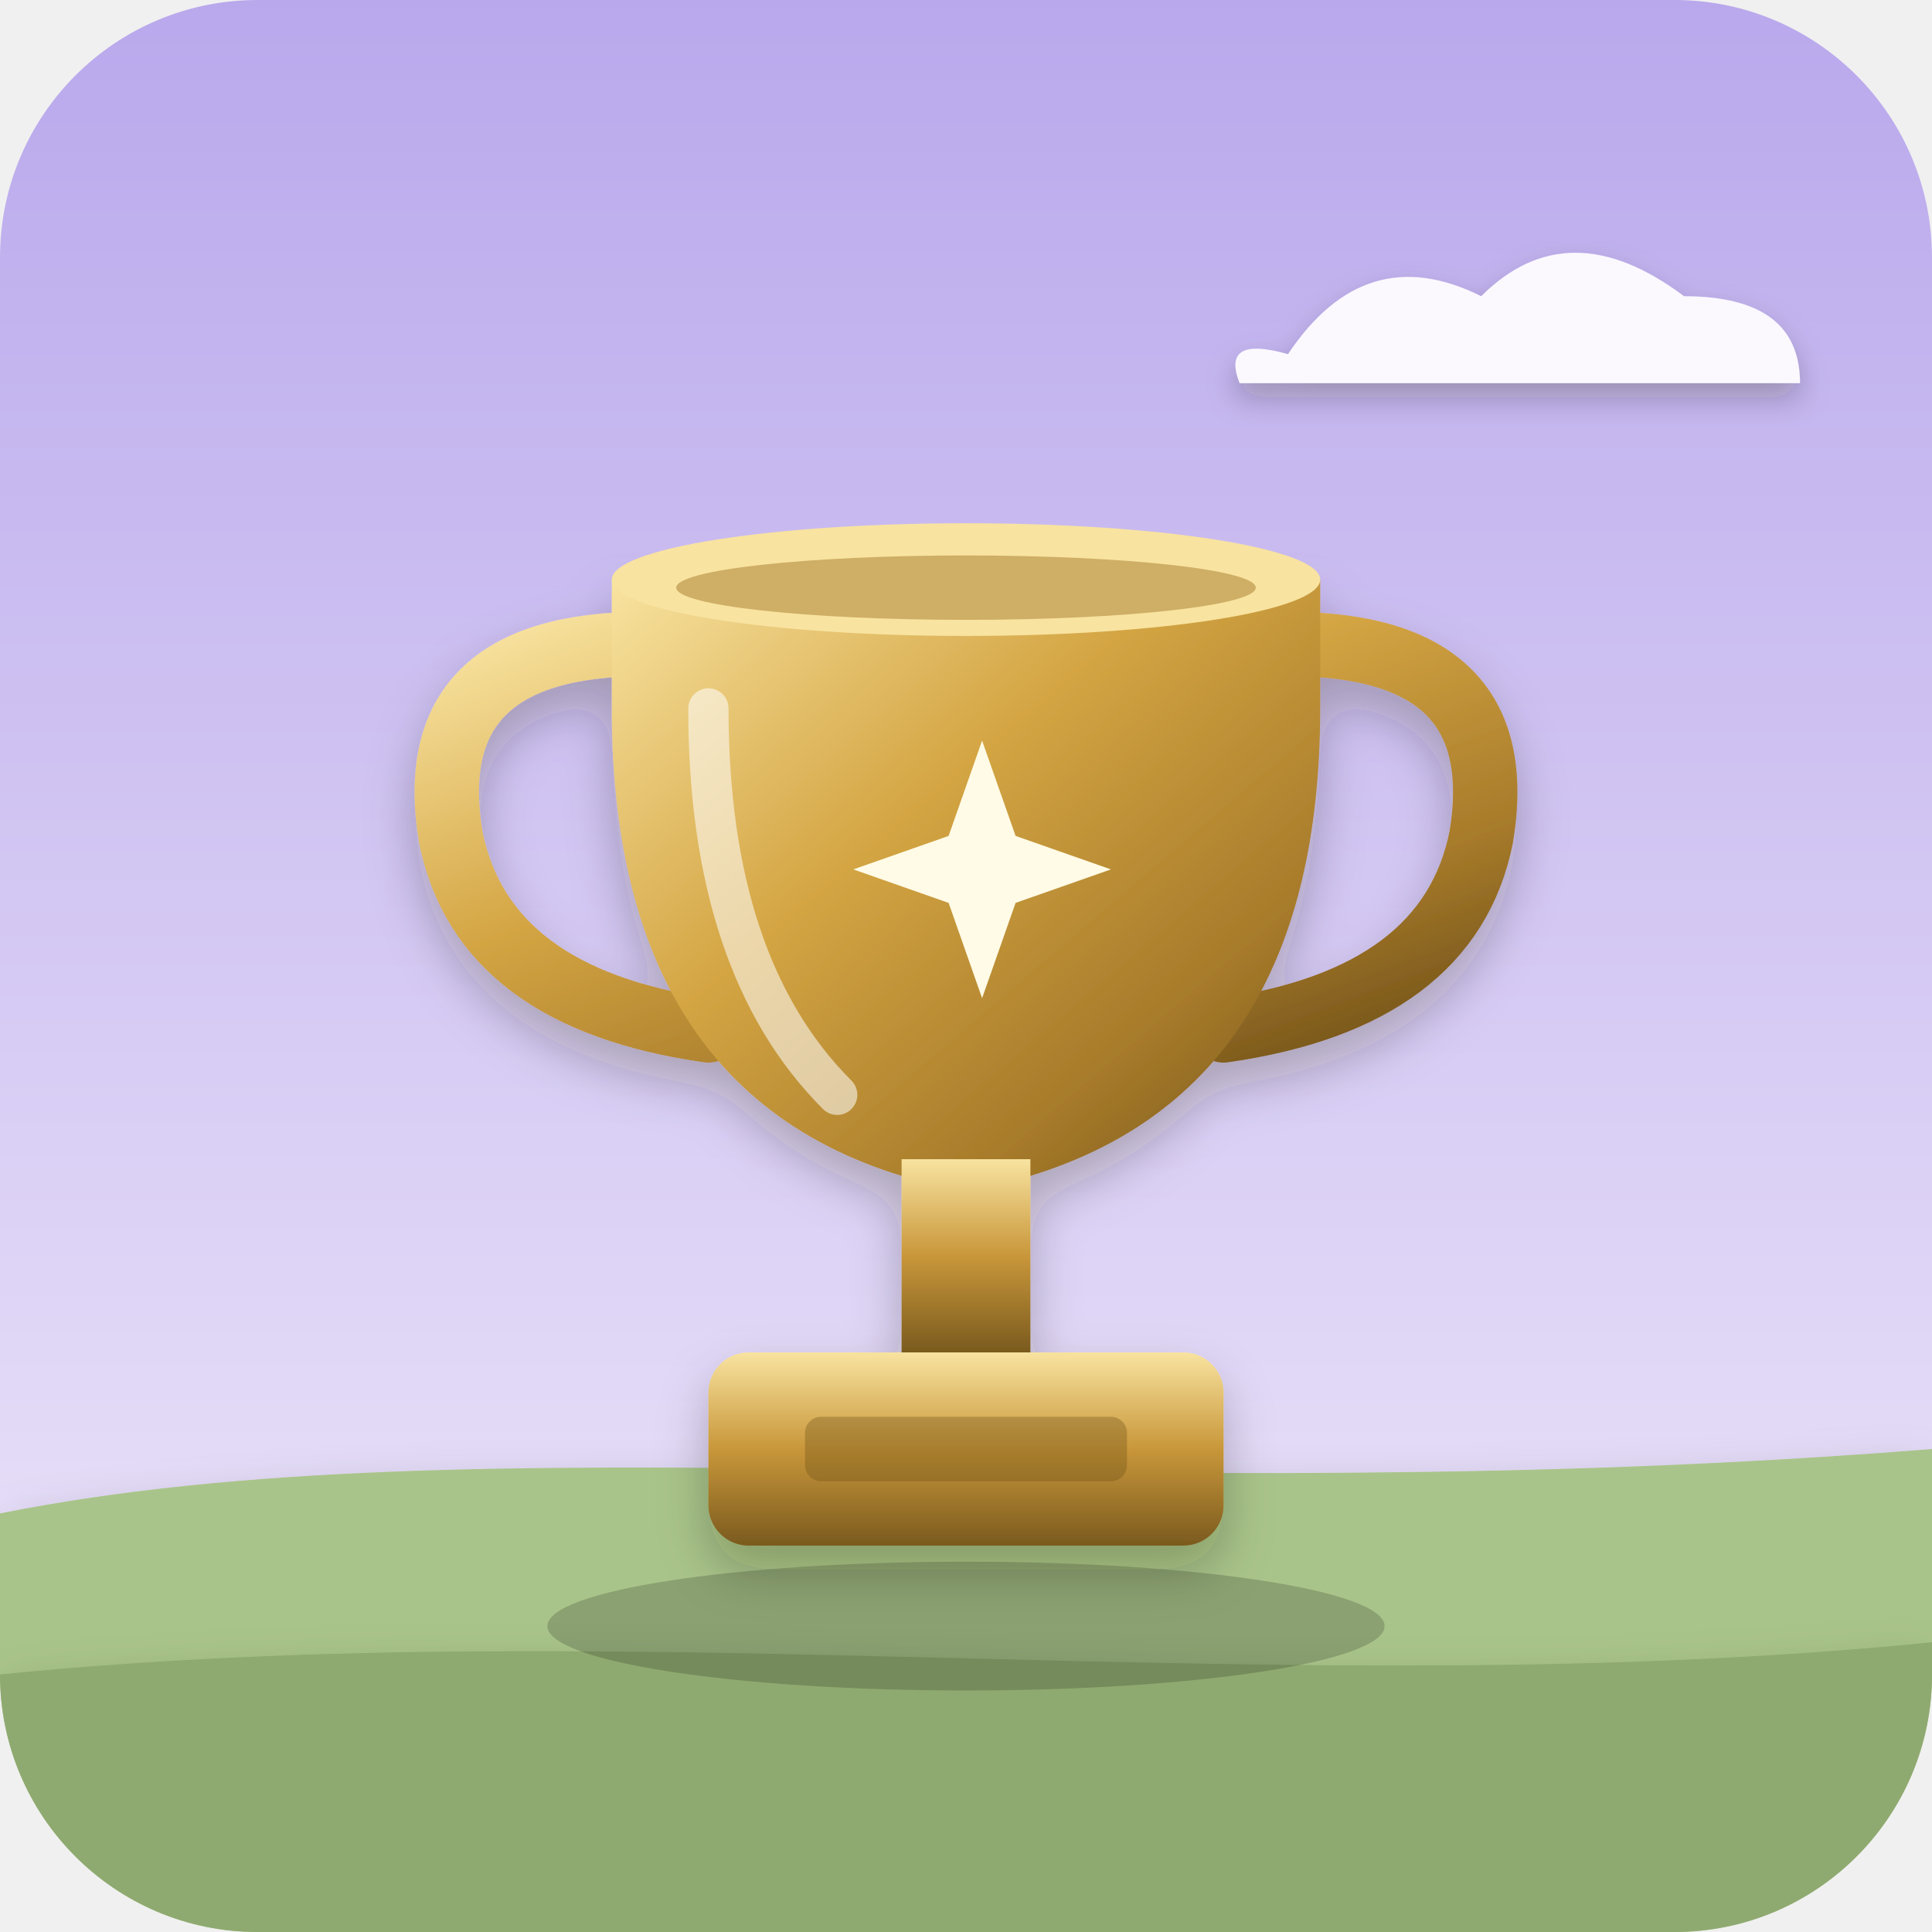
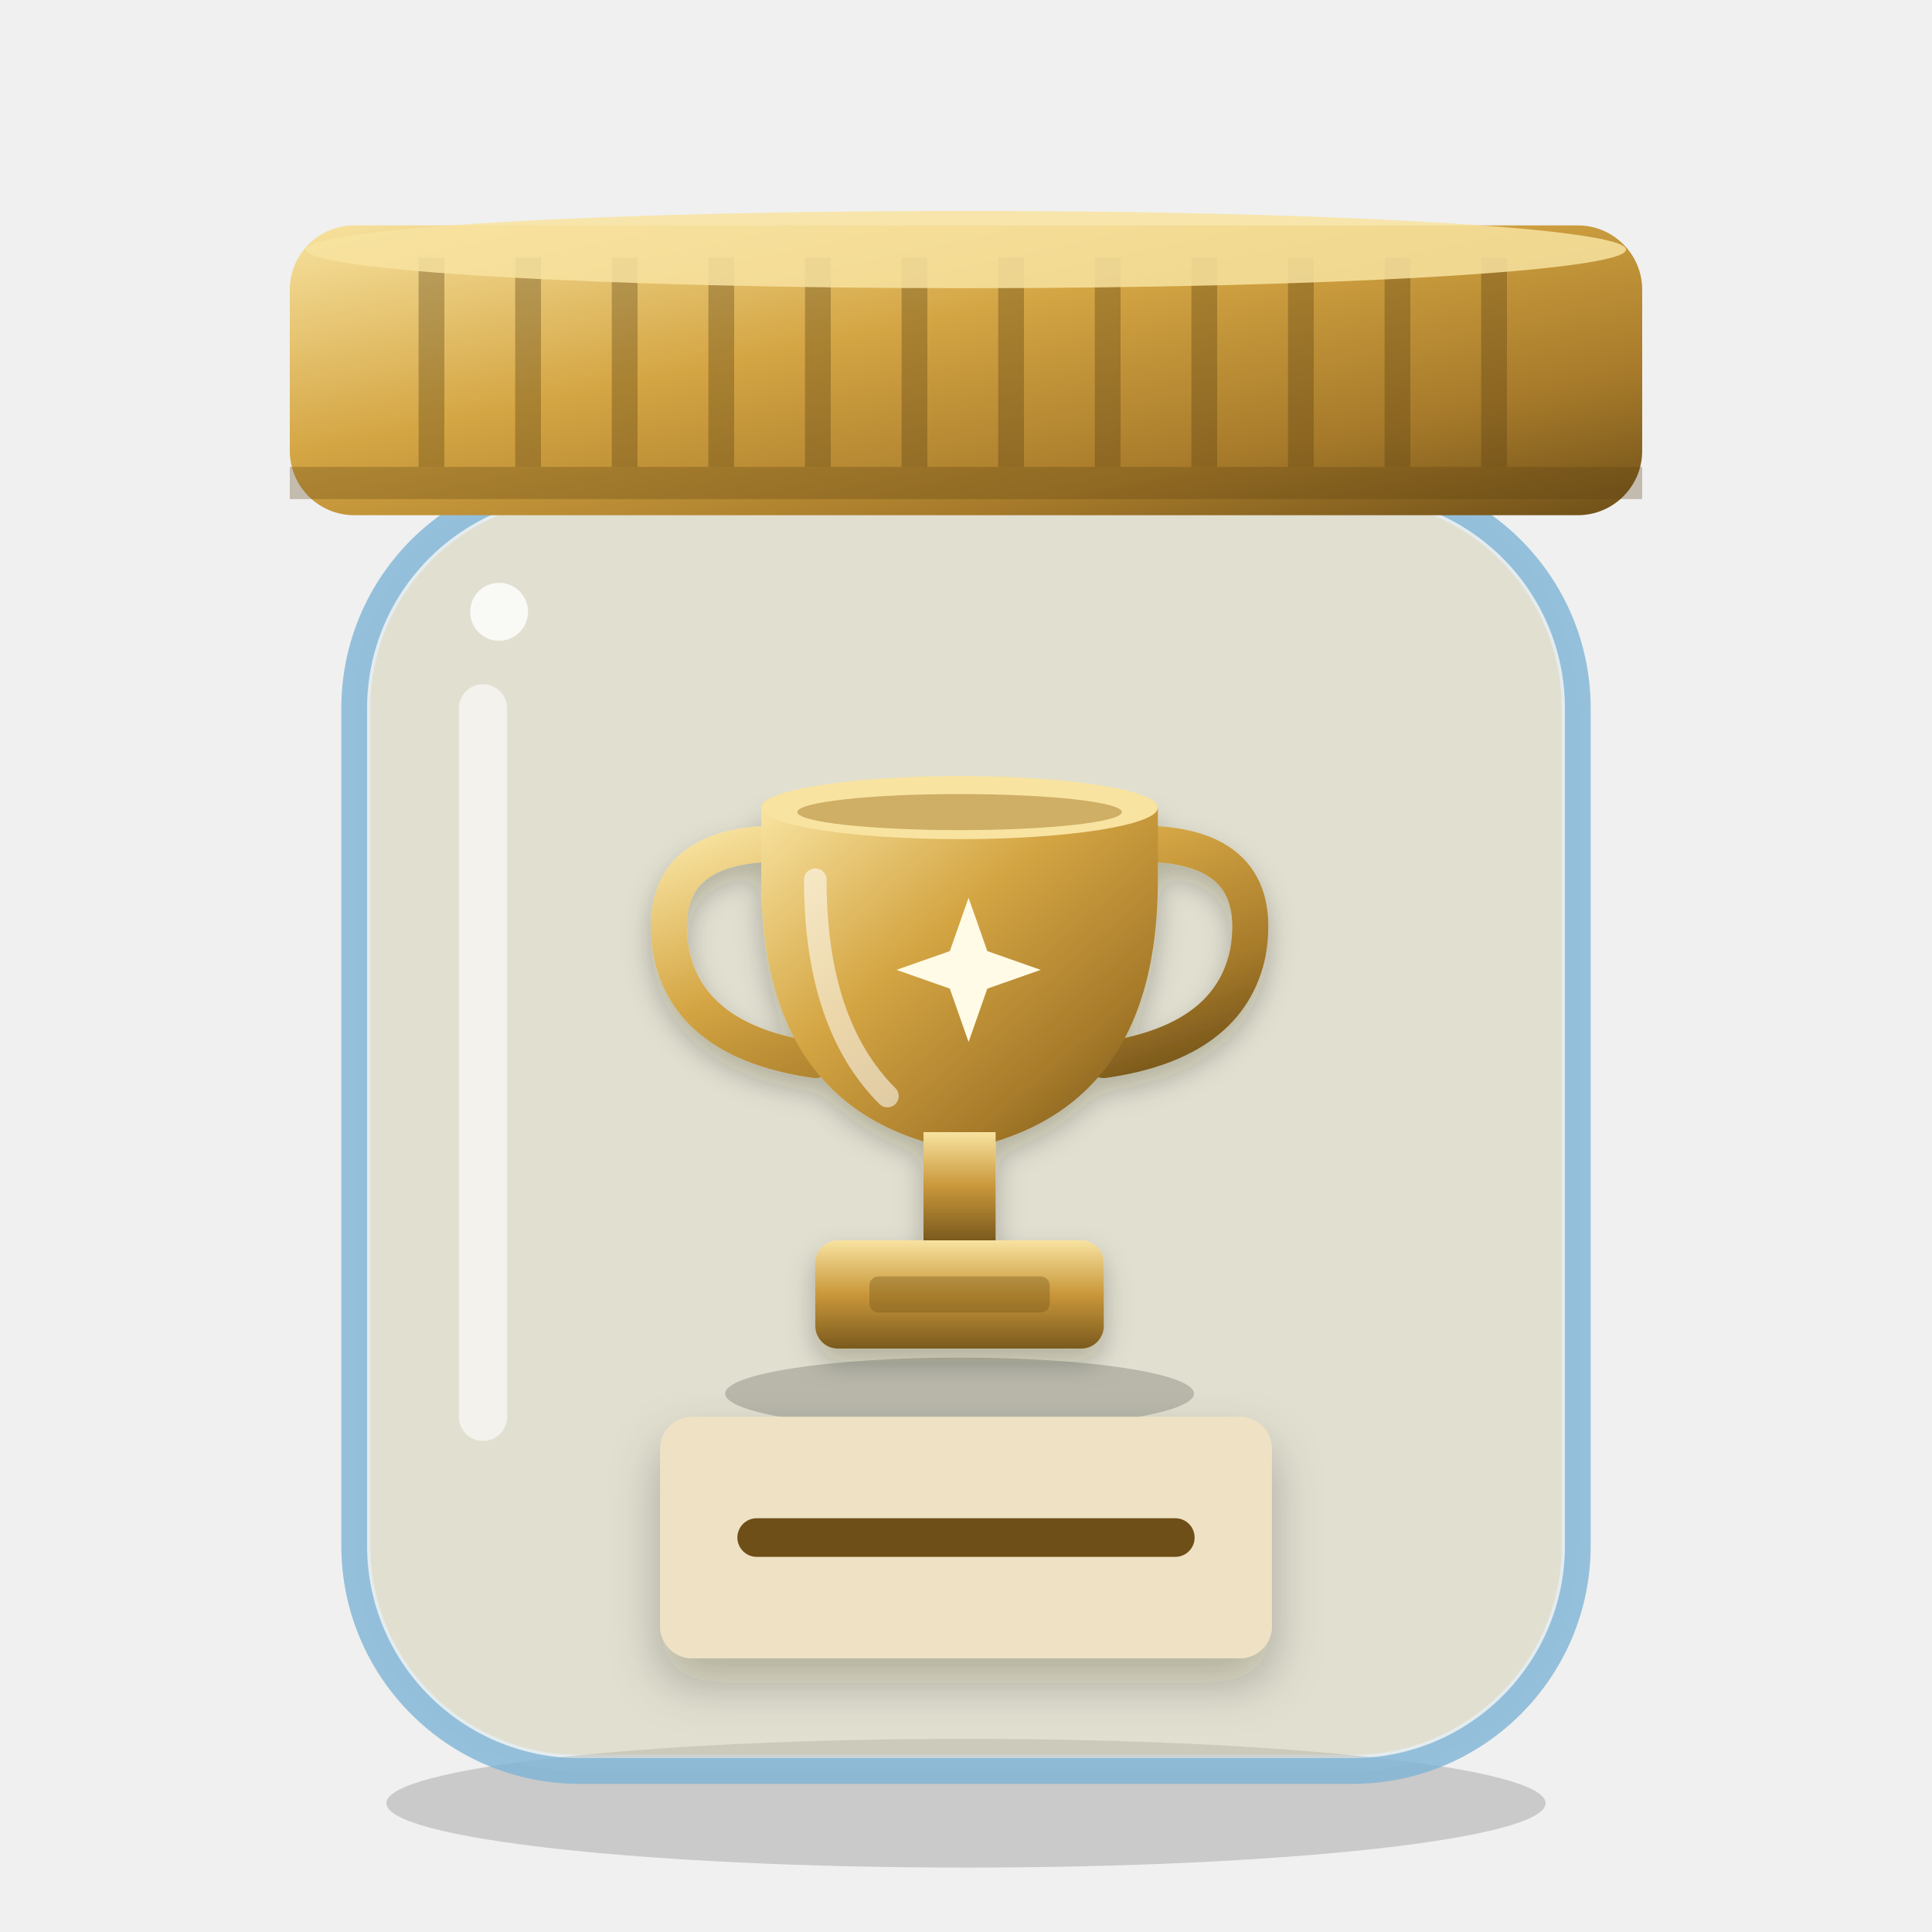
- <svg xmlns="http://www.w3.org/2000/svg" viewBox="0 0 120 120" width="120" height="120" role="img" aria-label="trophy-sys: a brass trophy cup with a star on it">
+ <svg xmlns="http://www.w3.org/2000/svg" viewBox="0 0 120 120" width="120" height="120" role="img" aria-label="trophy-sys: a glass jar holding a brass trophy, gold label">
  <defs>
    <linearGradient id="trophy_sys-light-brass" x1="0" y1="0" x2="1" y2="1">
      <stop offset="0" stop-color="#f8e3a0" />
      <stop offset=".4" stop-color="#d4a543" />
      <stop offset=".75" stop-color="#a67a2a" />
      <stop offset="1" stop-color="#6e4f18" />
    </linearGradient>
    <linearGradient id="trophy_sys-light-brassv" x1="0" y1="0" x2="0" y2="1">
      <stop offset="0" stop-color="#f8e3a0" />
      <stop offset=".5" stop-color="#c9973a" />
      <stop offset="1" stop-color="#7a5a1e" />
    </linearGradient>
    <linearGradient id="trophy_sys-light-glass" x1="0" y1="0" x2="1" y2="0">
      <stop offset="0" stop-color="#ffffff" stop-opacity="0.55" />
      <stop offset=".35" stop-color="#bfe3f0" stop-opacity="0.16" />
      <stop offset="1" stop-color="#7fb4d6" stop-opacity="0.35" />
    </linearGradient>
    <radialGradient id="trophy_sys-light-warm" cx=".5" cy=".5" r=".5">
      <stop offset="0" stop-color="#ffcf6a" stop-opacity="0.35" />
      <stop offset="1" stop-color="#ffcf6a" stop-opacity="0" />
    </radialGradient>
    <radialGradient id="trophy_sys-light-fly" cx=".5" cy=".5" r=".5">
      <stop offset="0" stop-color="#ffe7a3" stop-opacity=".95" />
      <stop offset=".35" stop-color="#ffd58a" stop-opacity=".45" />
      <stop offset="1" stop-color="#ffd58a" stop-opacity="0" />
    </radialGradient>
    <radialGradient id="trophy_sys-light-flame" cx=".5" cy=".7" r=".6">
      <stop offset="0" stop-color="#fffbe6" />
      <stop offset=".4" stop-color="#ffd24a" />
      <stop offset="1" stop-color="#ff7a1a" />
    </radialGradient>
    <radialGradient id="trophy_sys-light-magic" cx=".5" cy=".5" r=".5">
      <stop offset="0" stop-color="#8f78d6" stop-opacity="0.35" />
      <stop offset="1" stop-color="#cbb8ff" stop-opacity="0" />
    </radialGradient>
  </defs>
+   <defs>
+     <filter id="trophy_sys-light-paper" x="-20%" y="-20%" width="140%" height="160%">
+       <feDropShadow dx="0" dy="1.5" stdDeviation="1.5" flood-color="#2a1a12" flood-opacity=".25" />
+     </filter>
+     <clipPath id="trophy_sys-light-clip">
+       <rect x="23" y="31" width="74" height="78" rx="13" />
+     </clipPath>
+   </defs>
+   <ellipse cx="60" cy="112" rx="36" ry="4" fill="#000" opacity=".16" />
+   <rect x="22" y="30" width="76" height="80" rx="14" fill="#cfe6ee" fill-opacity=".35" stroke="#7fb4d6" stroke-opacity=".8" stroke-width="1.6" />
  <g clip-path="url(#trophy_sys-light-clip)">
-     <defs>
-       <linearGradient id="trophy_sys-light-sky" x1="0" y1="0" x2="0" y2="1">
-         <stop offset="0" stop-color="#b9a8ec" />
-         <stop offset="1" stop-color="#f1ebfb" />
-       </linearGradient>
-       <clipPath id="trophy_sys-light-clip">
-         <rect width="120" height="120" rx="16" />
-       </clipPath>
-       <filter id="trophy_sys-light-paper" x="-20%" y="-20%" width="140%" height="160%">
-         <feDropShadow dx="0" dy="1.5" stdDeviation="1.5" flood-color="#2a1a12" flood-opacity=".25" />
-       </filter>
-     </defs>
-     <rect width="120" height="120" fill="url(#trophy_sys-light-sky)" />
-     <path fill="#fbf9fe" filter="url(#trophy_sys-light-paper)" transform="translate(80 22) scale(.6)" d="M0 0q8-12 20-6q9-9 21 0q12 0 12 9h-58q-2-5 5-3z" />
-     <path fill="#a9c48a" filter="url(#trophy_sys-light-paper)" d="M0 94C30 88 70 94 120 90V120H0Z" />
-     <path fill="#8faa70" filter="url(#trophy_sys-light-paper)" d="M0 104C40 100 80 106 120 102V120H0Z" />
-     <ellipse cx="60" cy="101" rx="26" ry="4" fill="#000" opacity=".18" />
-     <g filter="url(#trophy_sys-light-paper)">
-       <path d="M40 40q-14 0-12 12q2 10 16 12M80 40q14 0 12 12q-2 10-16 12" stroke="url(#trophy_sys-light-brass)" stroke-width="4" fill="none" stroke-linecap="round" />
-       <path d="M38 36h44v8q0 26-22 30q-22-4-22-30z" fill="url(#trophy_sys-light-brass)" />
-       <rect x="56" y="72" width="8" height="12" fill="url(#trophy_sys-light-brassv)" />
-       <rect x="44" y="84" width="32" height="12" rx="2.5" fill="url(#trophy_sys-light-brassv)" />
-       <rect x="50" y="88" width="20" height="4" rx="1" fill="#6e4f18" opacity=".35" />
+     <rect x="22" y="30" width="76" height="80" fill="#d4a543" opacity=".18" />
+     <g transform="translate(26 30) scale(.56)">
+       <ellipse cx="60" cy="101" rx="26" ry="4" fill="#000" opacity=".18" />
+       <g filter="url(#trophy_sys-light-paper)">
+         <path d="M40 40q-14 0-12 12q2 10 16 12M80 40q14 0 12 12q-2 10-16 12" stroke="url(#trophy_sys-light-brass)" stroke-width="4" fill="none" stroke-linecap="round" />
+         <path d="M38 36h44v8q0 26-22 30q-22-4-22-30z" fill="url(#trophy_sys-light-brass)" />
+         <rect x="56" y="72" width="8" height="12" fill="url(#trophy_sys-light-brassv)" />
+         <rect x="44" y="84" width="32" height="12" rx="2.5" fill="url(#trophy_sys-light-brassv)" />
+         <rect x="50" y="88" width="20" height="4" rx="1" fill="#6e4f18" opacity=".35" />
+       </g>
+       <ellipse cx="60" cy="36" rx="22" ry="3.5" fill="#f8e3a0" />
+       <ellipse cx="60" cy="36.5" rx="18" ry="2" fill="#a67a2a" opacity=".5" />
+       <path d="M44 44q0 16 8 24" stroke="#fff" stroke-opacity=".55" stroke-width="2.5" fill="none" stroke-linecap="round" />
+       <path transform="translate(61 54) scale(1.6)" d="M0-5L1.3-1.3 5 0 1.3 1.3 0 5-1.3 1.3-5 0-1.3-1.3z" fill="#fffbe6" />
    </g>
-     <ellipse cx="60" cy="36" rx="22" ry="3.5" fill="#f8e3a0" />
-     <ellipse cx="60" cy="36.5" rx="18" ry="2" fill="#a67a2a" opacity=".5" />
-     <path d="M44 44q0 16 8 24" stroke="#fff" stroke-opacity=".55" stroke-width="2.5" fill="none" stroke-linecap="round" />
-     <path transform="translate(61 54) scale(1.6)" d="M0-5L1.3-1.3 5 0 1.3 1.3 0 5-1.3 1.3-5 0-1.3-1.3z" fill="#fffbe6" />
  </g>
+   <path d="M30 44v44" stroke="#fff" stroke-opacity=".6" stroke-width="3" stroke-linecap="round" />
+   <circle cx="31" cy="38" r="1.8" fill="#fff" opacity=".8" />
+   <g filter="url(#trophy_sys-light-paper)">
+     <rect x="41" y="88" width="38" height="15" rx="2" fill="#efe2c4" />
+   </g>
+   <path d="M47 95.5h26" stroke="#6e4f18" stroke-width="2.4" stroke-linecap="round" />
+   <rect x="18" y="14" width="84" height="18" rx="4" fill="url(#trophy_sys-light-brass)" />
+   <rect x="26" y="16" width="1.6" height="13" fill="#5a3f12" opacity=".35" />
+   <rect x="32" y="16" width="1.6" height="13" fill="#5a3f12" opacity=".35" />
+   <rect x="38" y="16" width="1.6" height="13" fill="#5a3f12" opacity=".35" />
+   <rect x="44" y="16" width="1.6" height="13" fill="#5a3f12" opacity=".35" />
+   <rect x="50" y="16" width="1.6" height="13" fill="#5a3f12" opacity=".35" />
+   <rect x="56" y="16" width="1.6" height="13" fill="#5a3f12" opacity=".35" />
+   <rect x="62" y="16" width="1.6" height="13" fill="#5a3f12" opacity=".35" />
+   <rect x="68" y="16" width="1.6" height="13" fill="#5a3f12" opacity=".35" />
+   <rect x="74" y="16" width="1.6" height="13" fill="#5a3f12" opacity=".35" />
+   <rect x="80" y="16" width="1.6" height="13" fill="#5a3f12" opacity=".35" />
+   <rect x="86" y="16" width="1.6" height="13" fill="#5a3f12" opacity=".35" />
+   <rect x="92" y="16" width="1.6" height="13" fill="#5a3f12" opacity=".35" />
+   <ellipse cx="60" cy="15.5" rx="41" ry="2.4" fill="#f8e3a0" opacity=".85" />
+   <rect x="18" y="29" width="84" height="2" fill="#5a3f12" opacity=".3" />
</svg>
